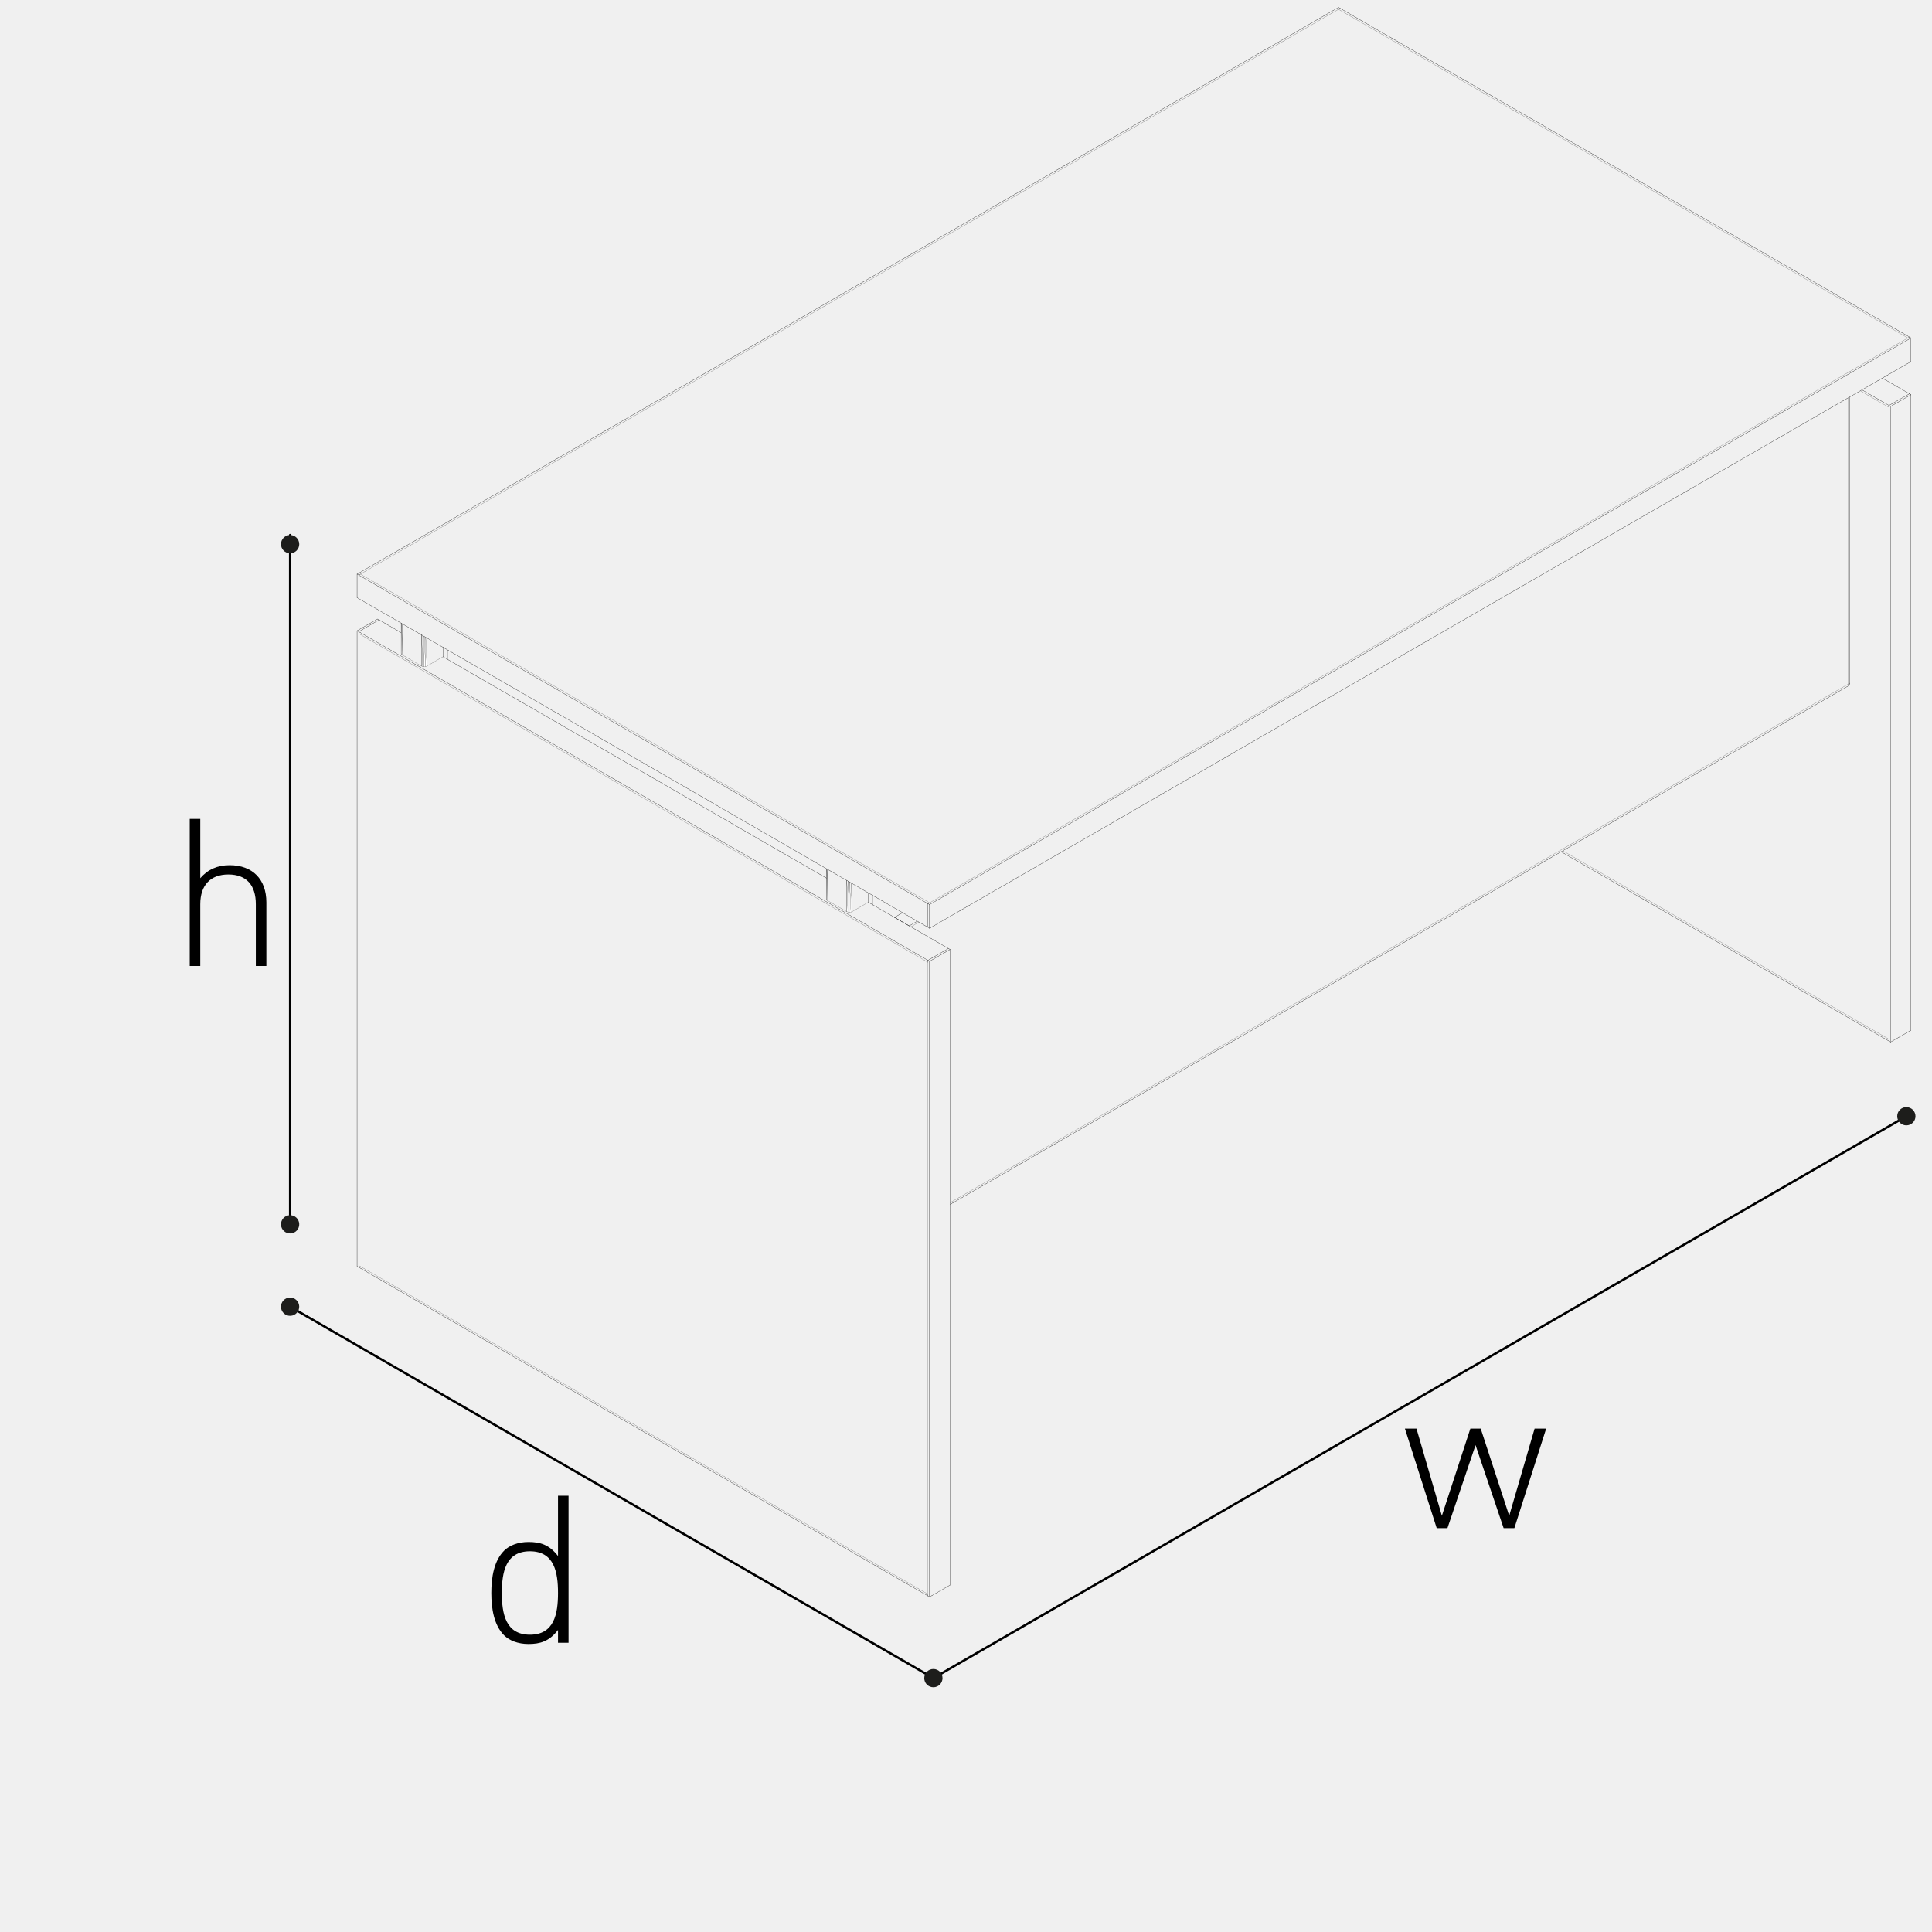
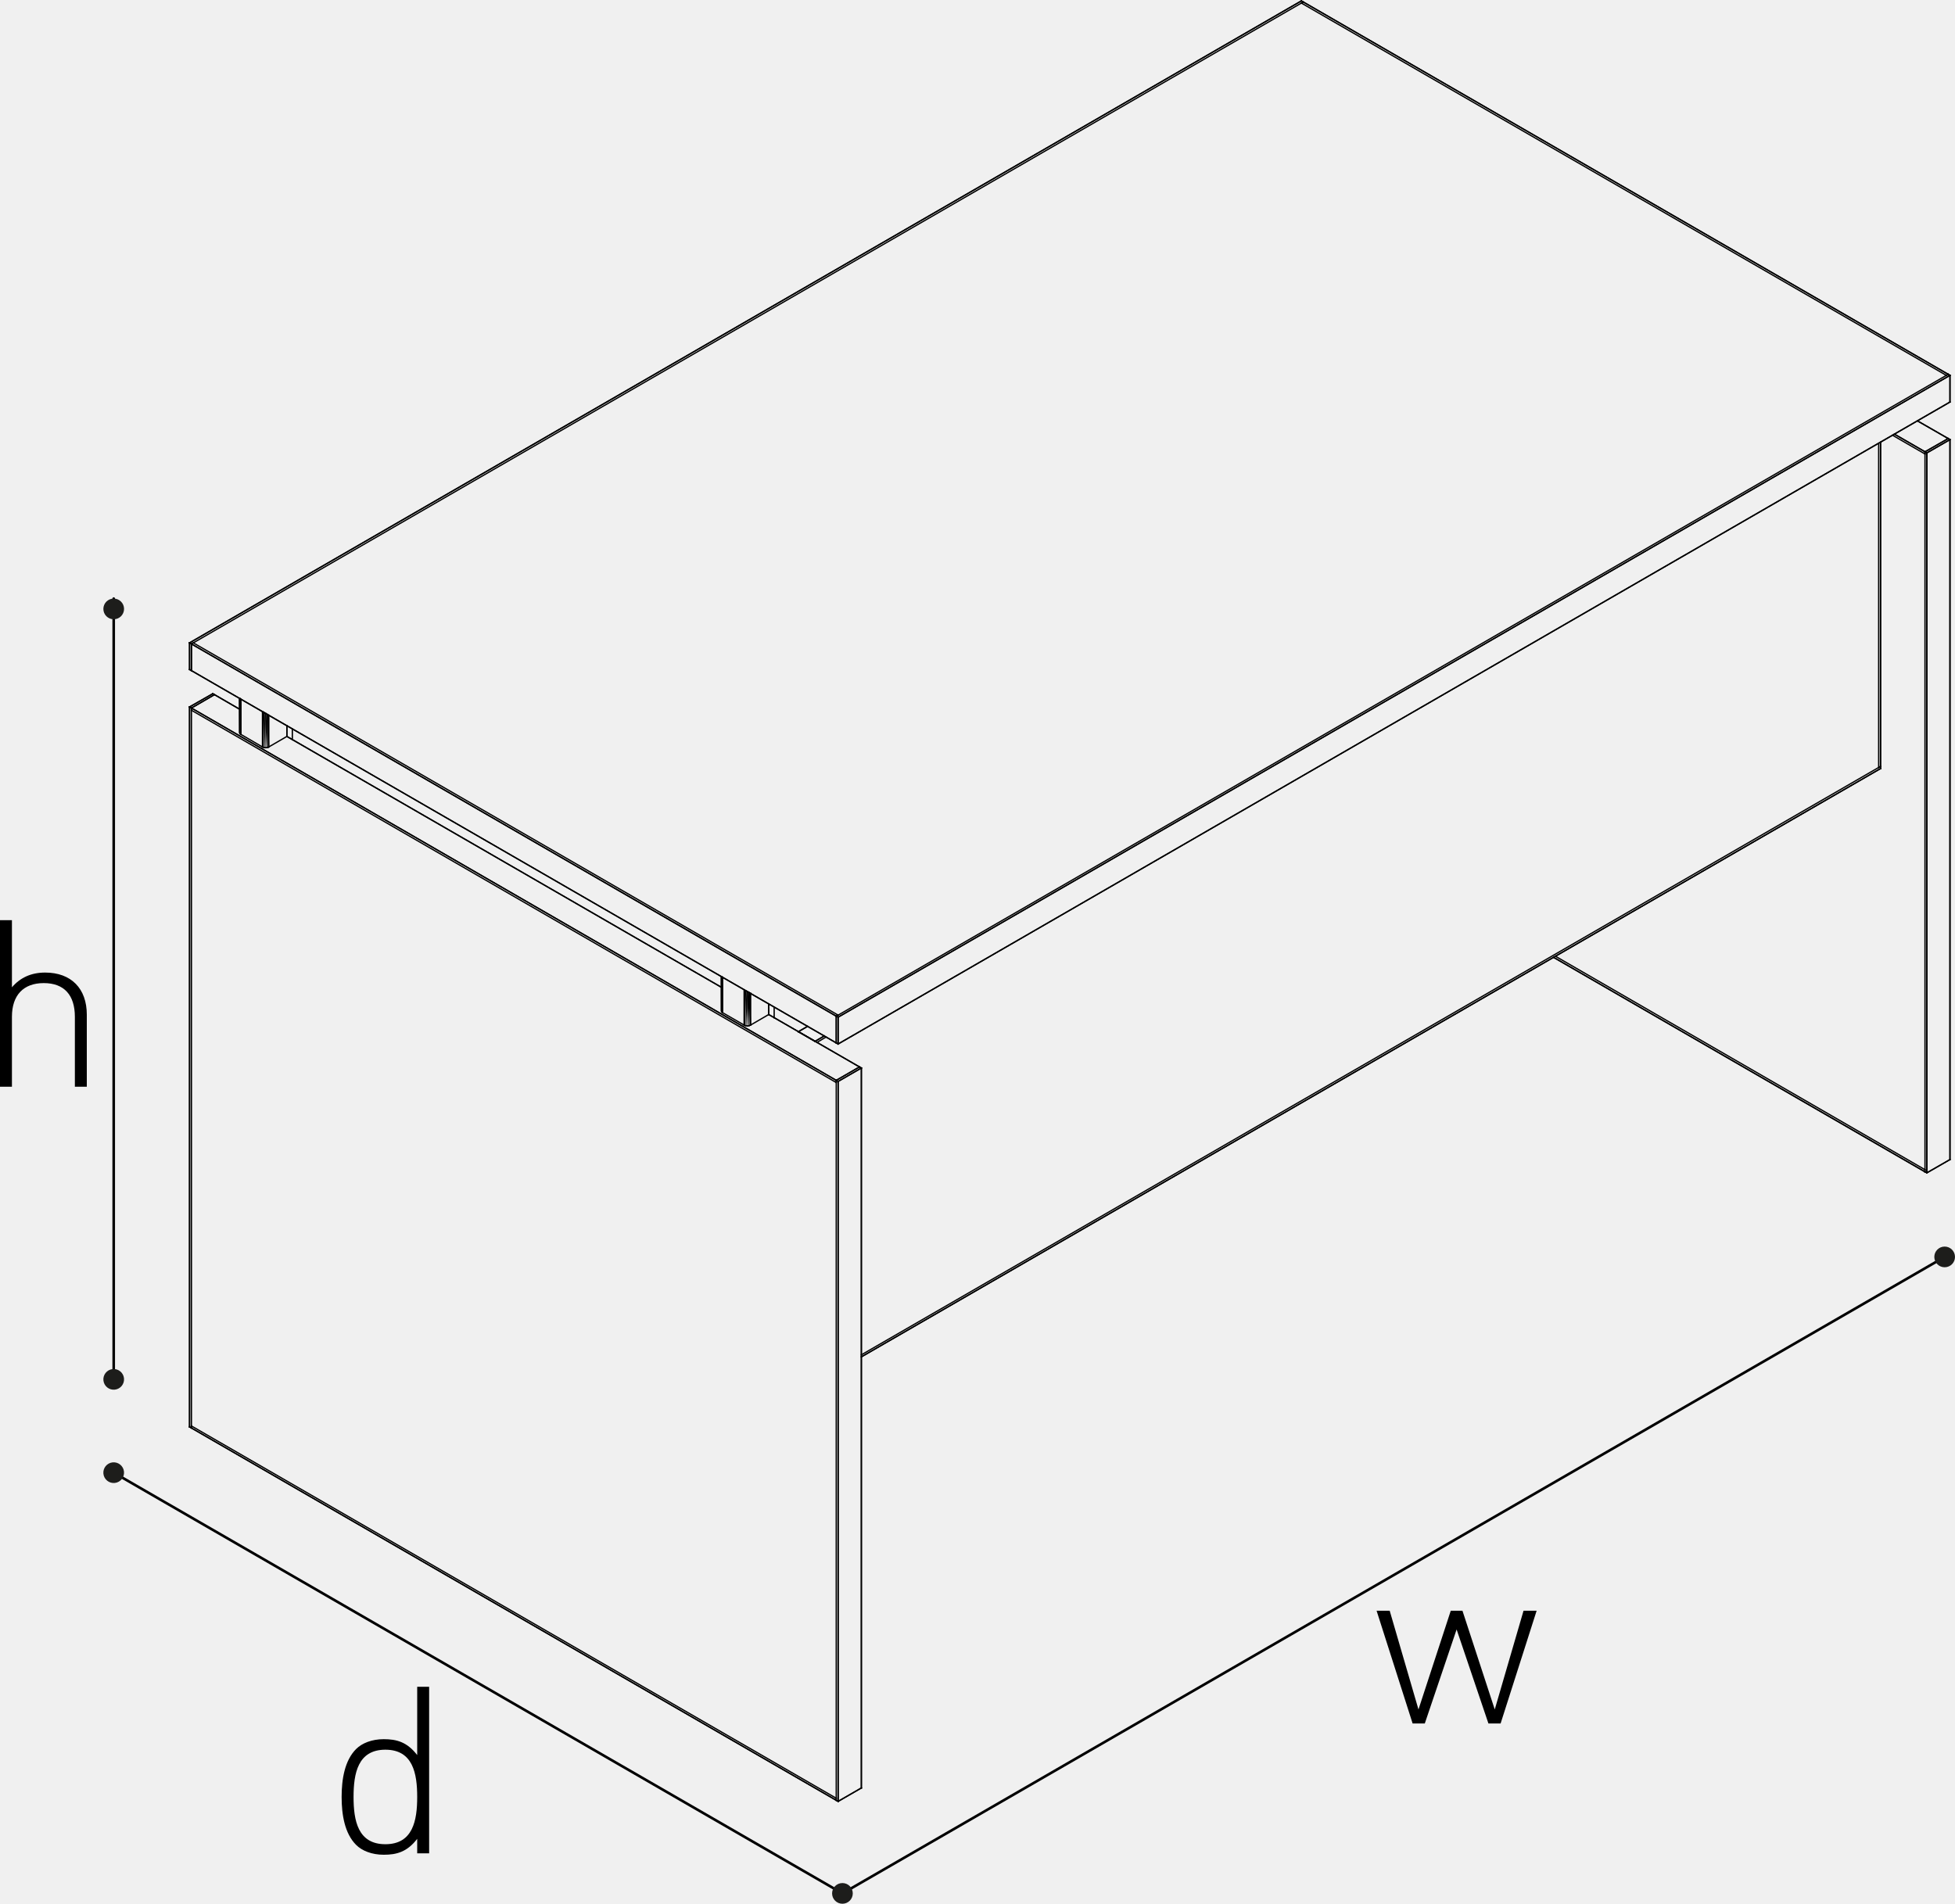
- <svg xmlns="http://www.w3.org/2000/svg" version="1.1" viewBox="0 0 841.89 841.89">
+ <svg xmlns="http://www.w3.org/2000/svg" id="Layer_1" version="1.1" viewBox="0 0 752.01 732.36">
  <defs>
    <style>
      .st0 {
-         fill: none;
+         fill: #fff;
+       }
+ 
+       .st0, .st1, .st2 {
+         stroke: #000;
+       }
+ 
+       .st0, .st2 {
+         stroke-linecap: square;
+         stroke-miterlimit: 10;
+         stroke-width: .5px;
+       }
+ 
+       .st3 {
+         fill: #1d1d1b;
+       }
+ 
+       .st1 {
        stroke-linecap: round;
        stroke-linejoin: round;
      }

-       .st0, .st1 {
-         stroke: #000;
-       }
- 
-       .st2 {
-         fill: #1d1d1b;
-       }
- 
-       .st1 {
-         fill: #fff;
-         stroke-linecap: square;
-         stroke-miterlimit: 10;
-         stroke-width: .06px;
+       .st1, .st2 {
+         fill: none;
      }
    </style>
  </defs>
-   <g id="Layer_1">
-     <line class="st0" x1="830.71" y1="486.41" x2="406.73" y2="731.26" />
-     <line class="st0" x1="406.73" y1="731.26" x2="126.42" y2="569.41" />
-     <line class="st0" x1="126.42" y1="533.51" x2="126.42" y2="233.15" />
-     <circle class="st2" cx="126.42" cy="533.51" r="3.98" transform="translate(-29.31 7.81) rotate(-3.17)" />
-     <circle class="st2" cx="126.42" cy="237.13" r="3.98" />
-     <circle class="st2" cx="126.42" cy="569.41" r="3.98" transform="translate(-31.3 7.86) rotate(-3.17)" />
-     <circle class="st2" cx="406.73" cy="731.26" r="3.98" />
-     <circle class="st2" cx="830.71" cy="486.41" r="3.98" />
-     <path d="M111.48,394.03c0-8.37-4.14-12.96-11.97-12.96s-12.24,4.68-12.24,12.96v26.91h-4.59v-64.08h4.59v25.83c3.24-3.78,7.47-5.67,12.78-5.67,9.99,0,16.02,6.12,16.02,16.2v27.72h-4.59v-26.91h0Z" />
-     <path d="M243.16,710.27c-3.87,5.04-7.92,6.12-12.87,6.12-4.59,0-8.37-1.53-10.62-3.78-4.41-4.41-5.58-11.61-5.58-18.45s1.17-14.04,5.58-18.45c2.25-2.25,6.03-3.78,10.62-3.78,4.95,0,9,1.08,12.87,6.12v-26.28h4.59v64.08h-4.59v-5.58h0ZM230.92,675.98c-10.62,0-12.24,9.18-12.24,18.18s1.62,18.18,12.24,18.18,12.24-9.18,12.24-18.18-1.62-18.18-12.24-18.18Z" />
-     <path d="M655.22,665.9l-12.24-36.18-12.24,36.18h-4.68l-13.86-43.38h5.04l11.07,37.98,12.42-37.98h4.5l12.42,37.98,11.07-37.98h5.04l-13.86,43.38h-4.68Z" />
+   <g id="Layer_11" data-name="Layer_1">
+     <line class="st1" x1="748.03" y1="483.53" x2="324.05" y2="728.38" />
+     <line class="st1" x1="324.05" y1="728.38" x2="43.74" y2="566.53" />
+     <line class="st1" x1="43.74" y1="530.63" x2="43.74" y2="230.27" />
+     <circle class="st3" cx="43.74" cy="530.63" r="3.98" transform="translate(-58.33 8.08) rotate(-6.34)" />
+     <circle class="st3" cx="43.74" cy="234.25" r="3.98" />
+     <circle class="st3" cx="43.73" cy="566.53" r="3.98" transform="translate(-62.29 8.29) rotate(-6.34)" />
+     <circle class="st3" cx="324.05" cy="728.38" r="3.98" />
+     <circle class="st3" cx="748.03" cy="483.53" r="3.98" />
+     <path d="M28.8,391.15c0-8.37-4.14-12.96-11.97-12.96s-12.24,4.68-12.24,12.96v26.91H0v-64.08h4.59v25.83c3.24-3.78,7.47-5.67,12.78-5.67,9.99,0,16.02,6.12,16.02,16.2v27.72h-4.59v-26.91h0Z" />
+     <path d="M160.48,707.39c-3.87,5.04-7.92,6.12-12.87,6.12-4.59,0-8.37-1.53-10.62-3.78-4.41-4.41-5.58-11.61-5.58-18.45s1.17-14.04,5.58-18.45c2.25-2.25,6.03-3.78,10.62-3.78,4.95,0,9,1.08,12.87,6.12v-26.28h4.59v64.08h-4.59v-5.58h0ZM148.24,673.1c-10.62,0-12.24,9.18-12.24,18.18s1.62,18.18,12.24,18.18,12.24-9.18,12.24-18.18-1.62-18.18-12.24-18.18Z" />
+     <path d="M572.54,663.02l-12.24-36.18-12.24,36.18h-4.68l-13.86-43.38h5.04l11.07,37.98,12.42-37.98h4.5l12.42,37.98,11.07-37.98h5.04l-13.86,43.38h-4.68Z" />
  </g>
  <g id="Layer_2">
    <g>
-       <polyline class="st1" points="174.97 271.66 175.33 285.4 175.33 271.84" />
-       <polyline class="st1" points="174.97 271.6 174.97 285.1 175.33 285.4" />
-       <line class="st1" x1="174.85" y1="271.54" x2="174.97" y2="285.1" />
-       <polyline class="st1" points="174.79 271.54 174.79 284.74 174.97 285.1" />
-       <polyline class="st1" points="183.67 290.26 184.21 290.44 183.67 276.64" />
-       <line class="st1" x1="183.67" y1="276.64" x2="183.67" y2="290.26" />
-       <line class="st1" x1="184.21" y1="290.44" x2="184.21" y2="276.94" />
-       <polyline class="st1" points="184.21 290.44 184.81 290.5 184.21 277" />
-       <line class="st1" x1="184.81" y1="290.5" x2="184.81" y2="277.3" />
-       <polyline class="st1" points="184.81 290.5 185.47 290.44 184.87 277.36" />
-       <line class="st1" x1="185.47" y1="290.44" x2="185.47" y2="277.72" />
-       <polyline class="st1" points="185.47 290.44 186.01 290.26 185.53 277.72" />
-       <line class="st1" x1="186.01" y1="290.26" x2="186.01" y2="278.02" />
-       <line class="st1" x1="175.33" y1="271.84" x2="175.33" y2="285.4" />
-       <line class="st1" x1="175.33" y1="285.4" x2="183.67" y2="290.26" />
-       <line class="st1" x1="183.67" y1="290.26" x2="183.67" y2="276.64" />
-       <line class="st1" x1="186.01" y1="278.02" x2="186.01" y2="290.26" />
-       <line class="st1" x1="186.01" y1="290.26" x2="193.03" y2="286.18" />
-       <line class="st1" x1="193.03" y1="286.18" x2="193.03" y2="282.04" />
-       <line class="st1" x1="195.13" y1="283.3" x2="195.13" y2="287.44" />
-       <line class="st1" x1="193.03" y1="286.18" x2="193.03" y2="282.04" />
-       <polyline class="st1" points="360.31 378.64 360.61 392.44 360.61 378.82" />
-       <polyline class="st1" points="360.25 378.64 360.25 392.08 360.61 392.44" />
-       <line class="st1" x1="360.19" y1="378.58" x2="360.25" y2="392.08" />
-       <polyline class="st1" points="360.13 378.58 360.13 391.72 360.25 392.08" />
-       <polyline class="st1" points="368.95 397.24 369.49 397.42 369.01 383.68" />
-       <line class="st1" x1="368.95" y1="383.68" x2="368.95" y2="397.24" />
-       <line class="st1" x1="369.49" y1="397.42" x2="369.49" y2="383.98" />
-       <polyline class="st1" points="369.49 397.42 370.15 397.54 369.55 383.98" />
-       <line class="st1" x1="370.15" y1="397.54" x2="370.15" y2="384.34" />
-       <polyline class="st1" points="370.15 397.54 370.81 397.42 370.21 384.34" />
-       <line class="st1" x1="370.81" y1="397.42" x2="370.81" y2="384.7" />
-       <polyline class="st1" points="370.81 397.42 371.35 397.24 370.87 384.76" />
-       <line class="st1" x1="371.35" y1="397.24" x2="371.35" y2="385" />
-       <line class="st1" x1="360.61" y1="378.82" x2="360.61" y2="392.44" />
-       <line class="st1" x1="360.61" y1="392.44" x2="368.95" y2="397.24" />
-       <line class="st1" x1="368.95" y1="397.24" x2="368.95" y2="383.68" />
-       <line class="st1" x1="371.35" y1="385" x2="371.35" y2="397.24" />
-       <line class="st1" x1="371.35" y1="397.24" x2="378.37" y2="393.16" />
-       <line class="st1" x1="378.37" y1="393.16" x2="378.37" y2="389.08" />
-       <line class="st1" x1="380.47" y1="390.28" x2="380.47" y2="394.42" />
-       <line class="st1" x1="378.37" y1="393.16" x2="378.37" y2="389.08" />
-       <line class="st1" x1="832.75" y1="172" x2="820.27" y2="164.8" />
-       <line class="st1" x1="811.39" y1="169.9" x2="823.87" y2="177.1" />
-       <line class="st1" x1="823.87" y1="177.1" x2="823.87" y2="454.06" />
-       <line class="st1" x1="823.87" y1="454.06" x2="832.75" y2="448.96" />
-       <line class="st1" x1="832.75" y1="448.96" x2="832.75" y2="172" />
-       <line class="st1" x1="832.75" y1="172" x2="823.87" y2="177.1" />
-       <line class="st1" x1="823.87" y1="454.06" x2="680.23" y2="371.14" />
-       <line class="st1" x1="832.75" y1="448.96" x2="832.75" y2="172" />
-       <line class="st1" x1="832.75" y1="172" x2="823.87" y2="177.1" />
-       <line class="st1" x1="823.87" y1="454.06" x2="832.75" y2="448.96" />
-       <line class="st1" x1="832.09" y1="171.58" x2="832.75" y2="172" />
-       <line class="st1" x1="823.87" y1="454.06" x2="823.87" y2="177.1" />
-       <line class="st1" x1="823.87" y1="177.1" x2="823.15" y2="176.68" />
-       <line class="st1" x1="823.15" y1="453.7" x2="823.87" y2="454.06" />
-       <line class="st1" x1="823.15" y1="453.7" x2="823.15" y2="176.68" />
-       <line class="st1" x1="823.15" y1="176.68" x2="832.09" y2="171.58" />
-       <line class="st1" x1="832.09" y1="171.58" x2="820.27" y2="164.8" />
-       <line class="st1" x1="823.15" y1="176.68" x2="832.09" y2="171.58" />
-       <line class="st1" x1="823.15" y1="176.68" x2="811.39" y2="169.9" />
-       <line class="st1" x1="823.15" y1="177.52" x2="823.15" y2="176.68" />
-       <line class="st1" x1="823.15" y1="177.52" x2="810.67" y2="170.32" />
-       <line class="st1" x1="680.95" y1="370.72" x2="823.15" y2="452.86" />
-       <line class="st1" x1="680.23" y1="371.14" x2="823.15" y2="453.7" />
-       <line class="st1" x1="823.15" y1="453.7" x2="823.15" y2="452.86" />
-       <line class="st1" x1="405.07" y1="394.18" x2="155.59" y2="250.18" />
-       <line class="st1" x1="155.59" y1="260.44" x2="405.07" y2="404.5" />
-       <line class="st1" x1="405.07" y1="404.5" x2="832.75" y2="157.54" />
-       <line class="st1" x1="832.75" y1="157.54" x2="832.75" y2="147.28" />
-       <line class="st1" x1="832.75" y1="147.28" x2="405.07" y2="394.18" />
-       <line class="st1" x1="405.07" y1="394.18" x2="405.07" y2="404.5" />
-       <line class="st1" x1="155.59" y1="250.18" x2="583.27" y2="3.22" />
-       <line class="st1" x1="155.59" y1="260.44" x2="155.59" y2="250.18" />
-       <line class="st1" x1="583.27" y1="3.22" x2="832.75" y2="147.28" />
-       <line class="st1" x1="155.59" y1="250.18" x2="583.27" y2="3.22" />
-       <line class="st1" x1="155.59" y1="260.44" x2="155.59" y2="250.18" />
-       <line class="st1" x1="156.31" y1="250.6" x2="583.99" y2="3.64" />
-       <line class="st1" x1="583.99" y1="3.64" x2="583.27" y2="3.22" />
-       <line class="st1" x1="155.59" y1="250.18" x2="156.31" y2="250.6" />
-       <line class="st1" x1="156.31" y1="260.86" x2="155.59" y2="260.44" />
-       <line class="st1" x1="156.31" y1="250.6" x2="156.31" y2="260.86" />
-       <line class="st1" x1="404.35" y1="393.82" x2="156.31" y2="250.6" />
-       <line class="st1" x1="156.31" y1="250.6" x2="156.31" y2="260.86" />
-       <line class="st1" x1="404.35" y1="404.08" x2="404.35" y2="393.82" />
-       <line class="st1" x1="405.07" y1="393.4" x2="157.03" y2="250.18" />
-       <line class="st1" x1="157.03" y1="250.18" x2="156.31" y2="250.6" />
-       <line class="st1" x1="404.35" y1="393.82" x2="405.07" y2="393.4" />
-       <line class="st1" x1="404.35" y1="404.08" x2="156.31" y2="260.86" />
-       <line class="st1" x1="832.75" y1="147.28" x2="405.07" y2="394.18" />
-       <line class="st1" x1="405.07" y1="394.18" x2="405.07" y2="404.5" />
-       <line class="st1" x1="832.75" y1="157.54" x2="832.75" y2="147.28" />
-       <line class="st1" x1="832.09" y1="146.86" x2="404.35" y2="393.82" />
-       <line class="st1" x1="404.35" y1="393.82" x2="405.07" y2="394.18" />
-       <line class="st1" x1="832.75" y1="147.28" x2="832.09" y2="146.86" />
-       <line class="st1" x1="832.75" y1="157.54" x2="405.07" y2="404.5" />
-       <line class="st1" x1="405.07" y1="404.5" x2="404.35" y2="404.08" />
-       <line class="st1" x1="404.35" y1="404.08" x2="404.35" y2="393.82" />
-       <line class="st1" x1="583.99" y1="3.64" x2="832.09" y2="146.86" />
-       <line class="st1" x1="583.27" y1="4.06" x2="831.37" y2="147.28" />
-       <line class="st1" x1="831.37" y1="147.28" x2="832.09" y2="146.86" />
-       <line class="st1" x1="583.99" y1="3.64" x2="583.27" y2="4.06" />
-       <line class="st1" x1="414.01" y1="413.74" x2="378.37" y2="393.16" />
-       <line class="st1" x1="360.13" y1="382.66" x2="193.03" y2="286.18" />
-       <line class="st1" x1="174.79" y1="275.68" x2="164.53" y2="269.74" />
-       <line class="st1" x1="155.59" y1="274.84" x2="405.07" y2="418.9" />
-       <line class="st1" x1="155.59" y1="551.8" x2="155.59" y2="274.84" />
-       <line class="st1" x1="155.59" y1="274.84" x2="164.53" y2="269.74" />
-       <line class="st1" x1="405.07" y1="418.9" x2="405.07" y2="695.86" />
-       <line class="st1" x1="405.07" y1="695.86" x2="414.01" y2="690.7" />
-       <line class="st1" x1="414.01" y1="690.7" x2="414.01" y2="413.74" />
-       <line class="st1" x1="414.01" y1="413.74" x2="405.07" y2="418.9" />
-       <line class="st1" x1="405.07" y1="695.86" x2="155.59" y2="551.8" />
-       <line class="st1" x1="405.07" y1="418.9" x2="405.07" y2="695.86" />
-       <line class="st1" x1="405.07" y1="695.86" x2="414.01" y2="690.7" />
-       <line class="st1" x1="414.01" y1="413.74" x2="405.07" y2="418.9" />
-       <line class="st1" x1="404.35" y1="418.48" x2="404.35" y2="695.44" />
-       <line class="st1" x1="404.35" y1="695.44" x2="405.07" y2="695.86" />
-       <line class="st1" x1="405.07" y1="418.9" x2="404.35" y2="418.48" />
-       <line class="st1" x1="414.01" y1="413.74" x2="414.01" y2="690.7" />
-       <line class="st1" x1="413.29" y1="413.32" x2="414.01" y2="413.74" />
-       <line class="st1" x1="404.35" y1="418.48" x2="413.29" y2="413.32" />
-       <line class="st1" x1="156.31" y1="275.26" x2="404.35" y2="418.48" />
-       <line class="st1" x1="404.35" y1="418.48" x2="413.29" y2="413.32" />
-       <line class="st1" x1="165.19" y1="270.1" x2="156.31" y2="275.26" />
-       <line class="st1" x1="156.31" y1="276.1" x2="404.35" y2="419.32" />
-       <line class="st1" x1="404.35" y1="419.32" x2="404.35" y2="418.48" />
-       <line class="st1" x1="156.31" y1="275.26" x2="156.31" y2="276.1" />
-       <line class="st1" x1="165.19" y1="270.1" x2="174.79" y2="275.68" />
-       <line class="st1" x1="193.03" y1="286.18" x2="360.13" y2="382.66" />
-       <line class="st1" x1="378.37" y1="393.16" x2="413.29" y2="413.32" />
-       <line class="st1" x1="155.59" y1="551.8" x2="155.59" y2="274.84" />
-       <line class="st1" x1="155.59" y1="274.84" x2="164.53" y2="269.74" />
-       <line class="st1" x1="156.31" y1="552.22" x2="156.31" y2="275.26" />
-       <line class="st1" x1="156.31" y1="275.26" x2="155.59" y2="274.84" />
-       <line class="st1" x1="155.59" y1="551.8" x2="156.31" y2="552.22" />
-       <line class="st1" x1="164.53" y1="269.74" x2="165.19" y2="270.1" />
-       <line class="st1" x1="165.19" y1="270.1" x2="156.31" y2="275.26" />
-       <line class="st1" x1="404.35" y1="694.66" x2="156.31" y2="551.44" />
-       <line class="st1" x1="156.31" y1="551.44" x2="156.31" y2="552.22" />
-       <line class="st1" x1="404.35" y1="695.44" x2="404.35" y2="694.66" />
-       <line class="st1" x1="404.35" y1="695.44" x2="156.31" y2="552.22" />
-       <line class="st1" x1="806.05" y1="173.02" x2="806.05" y2="298.54" />
-       <line class="st1" x1="806.05" y1="298.54" x2="414.01" y2="524.86" />
-       <line class="st1" x1="396.19" y1="403.48" x2="399.73" y2="401.44" />
-       <line class="st1" x1="393.31" y1="397.72" x2="389.77" y2="399.76" />
-       <line class="st1" x1="389.77" y1="399.76" x2="396.19" y2="403.48" />
-       <line class="st1" x1="396.19" y1="403.48" x2="399.73" y2="401.38" />
-       <line class="st1" x1="389.77" y1="399.76" x2="396.19" y2="403.48" />
-       <line class="st1" x1="396.91" y1="403.9" x2="400.45" y2="401.8" />
-       <line class="st1" x1="389.77" y1="399.76" x2="393.31" y2="397.72" />
-       <line class="st1" x1="806.05" y1="173.02" x2="806.05" y2="297.7" />
-       <line class="st1" x1="805.33" y1="173.44" x2="805.33" y2="298.12" />
-       <line class="st1" x1="805.33" y1="298.12" x2="806.05" y2="297.7" />
-       <line class="st1" x1="806.05" y1="298.54" x2="414.01" y2="524.86" />
-       <line class="st1" x1="806.05" y1="297.7" x2="414.01" y2="524.08" />
-       <line class="st1" x1="806.05" y1="298.54" x2="806.05" y2="297.7" />
+       <polyline class="st0" points="92.29 268.78 92.65 282.52 92.65 268.96" />
+       <polyline class="st0" points="92.29 268.72 92.29 282.22 92.65 282.52" />
+       <line class="st2" x1="92.17" y1="268.66" x2="92.29" y2="282.22" />
+       <polyline class="st0" points="92.11 268.66 92.11 281.86 92.29 282.22" />
+       <polyline class="st0" points="100.99 287.38 101.53 287.56 100.99 273.76" />
+       <line class="st2" x1="100.99" y1="273.76" x2="100.99" y2="287.38" />
+       <line class="st2" x1="101.53" y1="287.56" x2="101.53" y2="274.06" />
+       <polyline class="st0" points="101.53 287.56 102.13 287.62 101.53 274.12" />
+       <line class="st2" x1="102.13" y1="287.62" x2="102.13" y2="274.42" />
+       <polyline class="st0" points="102.13 287.62 102.79 287.56 102.19 274.48" />
+       <line class="st2" x1="102.79" y1="287.56" x2="102.79" y2="274.84" />
+       <polyline class="st0" points="102.79 287.56 103.33 287.38 102.85 274.84" />
+       <line class="st2" x1="103.33" y1="287.38" x2="103.33" y2="275.14" />
+       <line class="st2" x1="92.65" y1="268.96" x2="92.65" y2="282.52" />
+       <line class="st2" x1="92.65" y1="282.52" x2="100.99" y2="287.38" />
+       <line class="st2" x1="100.99" y1="287.38" x2="100.99" y2="273.76" />
+       <line class="st2" x1="103.33" y1="275.14" x2="103.33" y2="287.38" />
+       <line class="st2" x1="103.33" y1="287.38" x2="110.35" y2="283.3" />
+       <line class="st2" x1="110.35" y1="283.3" x2="110.35" y2="279.16" />
+       <line class="st2" x1="112.45" y1="280.42" x2="112.45" y2="284.56" />
+       <line class="st2" x1="110.35" y1="283.3" x2="110.35" y2="279.16" />
+       <polyline class="st0" points="277.63 375.76 277.93 389.56 277.93 375.94" />
+       <polyline class="st0" points="277.57 375.76 277.57 389.2 277.93 389.56" />
+       <line class="st2" x1="277.51" y1="375.7" x2="277.57" y2="389.2" />
+       <polyline class="st0" points="277.45 375.7 277.45 388.84 277.57 389.2" />
+       <polyline class="st0" points="286.27 394.36 286.81 394.54 286.33 380.8" />
+       <line class="st2" x1="286.27" y1="380.8" x2="286.27" y2="394.36" />
+       <line class="st2" x1="286.81" y1="394.54" x2="286.81" y2="381.1" />
+       <polyline class="st0" points="286.81 394.54 287.47 394.66 286.87 381.1" />
+       <line class="st2" x1="287.47" y1="394.66" x2="287.47" y2="381.46" />
+       <polyline class="st0" points="287.47 394.66 288.13 394.54 287.53 381.46" />
+       <line class="st2" x1="288.13" y1="394.54" x2="288.13" y2="381.82" />
+       <polyline class="st0" points="288.13 394.54 288.67 394.36 288.19 381.88" />
+       <line class="st2" x1="288.67" y1="394.36" x2="288.67" y2="382.12" />
+       <line class="st2" x1="277.93" y1="375.94" x2="277.93" y2="389.56" />
+       <line class="st2" x1="277.93" y1="389.56" x2="286.27" y2="394.36" />
+       <line class="st2" x1="286.27" y1="394.36" x2="286.27" y2="380.8" />
+       <line class="st2" x1="288.67" y1="382.12" x2="288.67" y2="394.36" />
+       <line class="st2" x1="288.67" y1="394.36" x2="295.69" y2="390.28" />
+       <line class="st2" x1="295.69" y1="390.28" x2="295.69" y2="386.2" />
+       <line class="st2" x1="297.79" y1="387.4" x2="297.79" y2="391.54" />
+       <line class="st2" x1="295.69" y1="390.28" x2="295.69" y2="386.2" />
+       <line class="st2" x1="750.07" y1="169.12" x2="737.59" y2="161.92" />
+       <line class="st2" x1="728.71" y1="167.02" x2="741.19" y2="174.22" />
+       <line class="st2" x1="741.19" y1="174.22" x2="741.19" y2="451.18" />
+       <line class="st2" x1="741.19" y1="451.18" x2="750.07" y2="446.08" />
+       <line class="st2" x1="750.07" y1="446.08" x2="750.07" y2="169.12" />
+       <line class="st2" x1="750.07" y1="169.12" x2="741.19" y2="174.22" />
+       <line class="st2" x1="741.19" y1="451.18" x2="597.55" y2="368.26" />
+       <line class="st2" x1="750.07" y1="446.08" x2="750.07" y2="169.12" />
+       <line class="st2" x1="750.07" y1="169.12" x2="741.19" y2="174.22" />
+       <line class="st2" x1="741.19" y1="451.18" x2="750.07" y2="446.08" />
+       <line class="st2" x1="749.41" y1="168.7" x2="750.07" y2="169.12" />
+       <line class="st2" x1="741.19" y1="451.18" x2="741.19" y2="174.22" />
+       <line class="st2" x1="741.19" y1="174.22" x2="740.47" y2="173.8" />
+       <line class="st2" x1="740.47" y1="450.82" x2="741.19" y2="451.18" />
+       <line class="st2" x1="740.47" y1="450.82" x2="740.47" y2="173.8" />
+       <line class="st2" x1="740.47" y1="173.8" x2="749.41" y2="168.7" />
+       <line class="st2" x1="749.41" y1="168.7" x2="737.59" y2="161.92" />
+       <line class="st2" x1="740.47" y1="173.8" x2="749.41" y2="168.7" />
+       <line class="st2" x1="740.47" y1="173.8" x2="728.71" y2="167.02" />
+       <line class="st2" x1="740.47" y1="174.64" x2="740.47" y2="173.8" />
+       <line class="st2" x1="740.47" y1="174.64" x2="727.99" y2="167.44" />
+       <line class="st2" x1="598.27" y1="367.84" x2="740.47" y2="449.98" />
+       <line class="st2" x1="597.55" y1="368.26" x2="740.47" y2="450.82" />
+       <line class="st2" x1="740.47" y1="450.82" x2="740.47" y2="449.98" />
+       <line class="st2" x1="322.39" y1="391.3" x2="72.91" y2="247.3" />
+       <line class="st2" x1="72.91" y1="257.56" x2="322.39" y2="401.62" />
+       <line class="st2" x1="322.39" y1="401.62" x2="750.07" y2="154.66" />
+       <line class="st2" x1="750.07" y1="154.66" x2="750.07" y2="144.4" />
+       <line class="st2" x1="750.07" y1="144.4" x2="322.39" y2="391.3" />
+       <line class="st2" x1="322.39" y1="391.3" x2="322.39" y2="401.62" />
+       <line class="st2" x1="72.91" y1="247.3" x2="500.59" y2=".34" />
+       <line class="st2" x1="72.91" y1="257.56" x2="72.91" y2="247.3" />
+       <line class="st2" x1="500.59" y1=".34" x2="750.07" y2="144.4" />
+       <line class="st2" x1="72.91" y1="247.3" x2="500.59" y2=".34" />
+       <line class="st2" x1="72.91" y1="257.56" x2="72.91" y2="247.3" />
+       <line class="st2" x1="73.63" y1="247.72" x2="501.31" y2=".76" />
+       <line class="st2" x1="501.31" y1=".76" x2="500.59" y2=".34" />
+       <line class="st2" x1="72.91" y1="247.3" x2="73.63" y2="247.72" />
+       <line class="st2" x1="73.63" y1="257.98" x2="72.91" y2="257.56" />
+       <line class="st2" x1="73.63" y1="247.72" x2="73.63" y2="257.98" />
+       <line class="st2" x1="321.67" y1="390.94" x2="73.63" y2="247.72" />
+       <line class="st2" x1="73.63" y1="247.72" x2="73.63" y2="257.98" />
+       <line class="st2" x1="321.67" y1="401.2" x2="321.67" y2="390.94" />
+       <line class="st2" x1="322.39" y1="390.52" x2="74.35" y2="247.3" />
+       <line class="st2" x1="74.35" y1="247.3" x2="73.63" y2="247.72" />
+       <line class="st2" x1="321.67" y1="390.94" x2="322.39" y2="390.52" />
+       <line class="st2" x1="321.67" y1="401.2" x2="73.63" y2="257.98" />
+       <line class="st2" x1="750.07" y1="144.4" x2="322.39" y2="391.3" />
+       <line class="st2" x1="322.39" y1="391.3" x2="322.39" y2="401.62" />
+       <line class="st2" x1="750.07" y1="154.66" x2="750.07" y2="144.4" />
+       <line class="st2" x1="749.41" y1="143.98" x2="321.67" y2="390.94" />
+       <line class="st2" x1="321.67" y1="390.94" x2="322.39" y2="391.3" />
+       <line class="st2" x1="750.07" y1="144.4" x2="749.41" y2="143.98" />
+       <line class="st2" x1="750.07" y1="154.66" x2="322.39" y2="401.62" />
+       <line class="st2" x1="322.39" y1="401.62" x2="321.67" y2="401.2" />
+       <line class="st2" x1="321.67" y1="401.2" x2="321.67" y2="390.94" />
+       <line class="st2" x1="501.31" y1=".76" x2="749.41" y2="143.98" />
+       <line class="st2" x1="500.59" y1="1.18" x2="748.69" y2="144.4" />
+       <line class="st2" x1="748.69" y1="144.4" x2="749.41" y2="143.98" />
+       <line class="st2" x1="501.31" y1=".76" x2="500.59" y2="1.18" />
+       <line class="st2" x1="331.33" y1="410.86" x2="295.69" y2="390.28" />
+       <line class="st2" x1="277.45" y1="379.78" x2="110.35" y2="283.3" />
+       <line class="st2" x1="92.11" y1="272.8" x2="81.85" y2="266.86" />
+       <line class="st2" x1="72.91" y1="271.96" x2="322.39" y2="416.02" />
+       <line class="st2" x1="72.91" y1="548.92" x2="72.91" y2="271.96" />
+       <line class="st2" x1="72.91" y1="271.96" x2="81.85" y2="266.86" />
+       <line class="st2" x1="322.39" y1="416.02" x2="322.39" y2="692.98" />
+       <line class="st2" x1="322.39" y1="692.98" x2="331.33" y2="687.82" />
+       <line class="st2" x1="331.33" y1="687.82" x2="331.33" y2="410.86" />
+       <line class="st2" x1="331.33" y1="410.86" x2="322.39" y2="416.02" />
+       <line class="st2" x1="322.39" y1="692.98" x2="72.91" y2="548.92" />
+       <line class="st2" x1="322.39" y1="416.02" x2="322.39" y2="692.98" />
+       <line class="st2" x1="322.39" y1="692.98" x2="331.33" y2="687.82" />
+       <line class="st2" x1="331.33" y1="410.86" x2="322.39" y2="416.02" />
+       <line class="st2" x1="321.67" y1="415.6" x2="321.67" y2="692.56" />
+       <line class="st2" x1="321.67" y1="692.56" x2="322.39" y2="692.98" />
+       <line class="st2" x1="322.39" y1="416.02" x2="321.67" y2="415.6" />
+       <line class="st2" x1="331.33" y1="410.86" x2="331.33" y2="687.82" />
+       <line class="st2" x1="330.61" y1="410.44" x2="331.33" y2="410.86" />
+       <line class="st2" x1="321.67" y1="415.6" x2="330.61" y2="410.44" />
+       <line class="st2" x1="73.63" y1="272.38" x2="321.67" y2="415.6" />
+       <line class="st2" x1="321.67" y1="415.6" x2="330.61" y2="410.44" />
+       <line class="st2" x1="82.51" y1="267.22" x2="73.63" y2="272.38" />
+       <line class="st2" x1="73.63" y1="273.22" x2="321.67" y2="416.44" />
+       <line class="st2" x1="321.67" y1="416.44" x2="321.67" y2="415.6" />
+       <line class="st2" x1="73.63" y1="272.38" x2="73.63" y2="273.22" />
+       <line class="st2" x1="82.51" y1="267.22" x2="92.11" y2="272.8" />
+       <line class="st2" x1="110.35" y1="283.3" x2="277.45" y2="379.78" />
+       <line class="st2" x1="295.69" y1="390.28" x2="330.61" y2="410.44" />
+       <line class="st2" x1="72.91" y1="548.92" x2="72.91" y2="271.96" />
+       <line class="st2" x1="72.91" y1="271.96" x2="81.85" y2="266.86" />
+       <line class="st2" x1="73.63" y1="549.34" x2="73.63" y2="272.38" />
+       <line class="st2" x1="73.63" y1="272.38" x2="72.91" y2="271.96" />
+       <line class="st2" x1="72.91" y1="548.92" x2="73.63" y2="549.34" />
+       <line class="st2" x1="81.85" y1="266.86" x2="82.51" y2="267.22" />
+       <line class="st2" x1="82.51" y1="267.22" x2="73.63" y2="272.38" />
+       <line class="st2" x1="321.67" y1="691.78" x2="73.63" y2="548.56" />
+       <line class="st2" x1="73.63" y1="548.56" x2="73.63" y2="549.34" />
+       <line class="st2" x1="321.67" y1="692.56" x2="321.67" y2="691.78" />
+       <line class="st2" x1="321.67" y1="692.56" x2="73.63" y2="549.34" />
+       <line class="st2" x1="723.37" y1="170.14" x2="723.37" y2="295.66" />
+       <line class="st2" x1="723.37" y1="295.66" x2="331.33" y2="521.98" />
+       <line class="st2" x1="313.51" y1="400.6" x2="317.05" y2="398.56" />
+       <line class="st2" x1="310.63" y1="394.84" x2="307.09" y2="396.88" />
+       <line class="st2" x1="307.09" y1="396.88" x2="313.51" y2="400.6" />
+       <line class="st2" x1="313.51" y1="400.6" x2="317.05" y2="398.5" />
+       <line class="st2" x1="307.09" y1="396.88" x2="313.51" y2="400.6" />
+       <line class="st2" x1="314.23" y1="401.02" x2="317.77" y2="398.92" />
+       <line class="st2" x1="307.09" y1="396.88" x2="310.63" y2="394.84" />
+       <line class="st2" x1="723.37" y1="170.14" x2="723.37" y2="294.82" />
+       <line class="st2" x1="722.65" y1="170.56" x2="722.65" y2="295.24" />
+       <line class="st2" x1="722.65" y1="295.24" x2="723.37" y2="294.82" />
+       <line class="st2" x1="723.37" y1="295.66" x2="331.33" y2="521.98" />
+       <line class="st2" x1="723.37" y1="294.82" x2="331.33" y2="521.2" />
+       <line class="st2" x1="723.37" y1="295.66" x2="723.37" y2="294.82" />
    </g>
  </g>
</svg>
